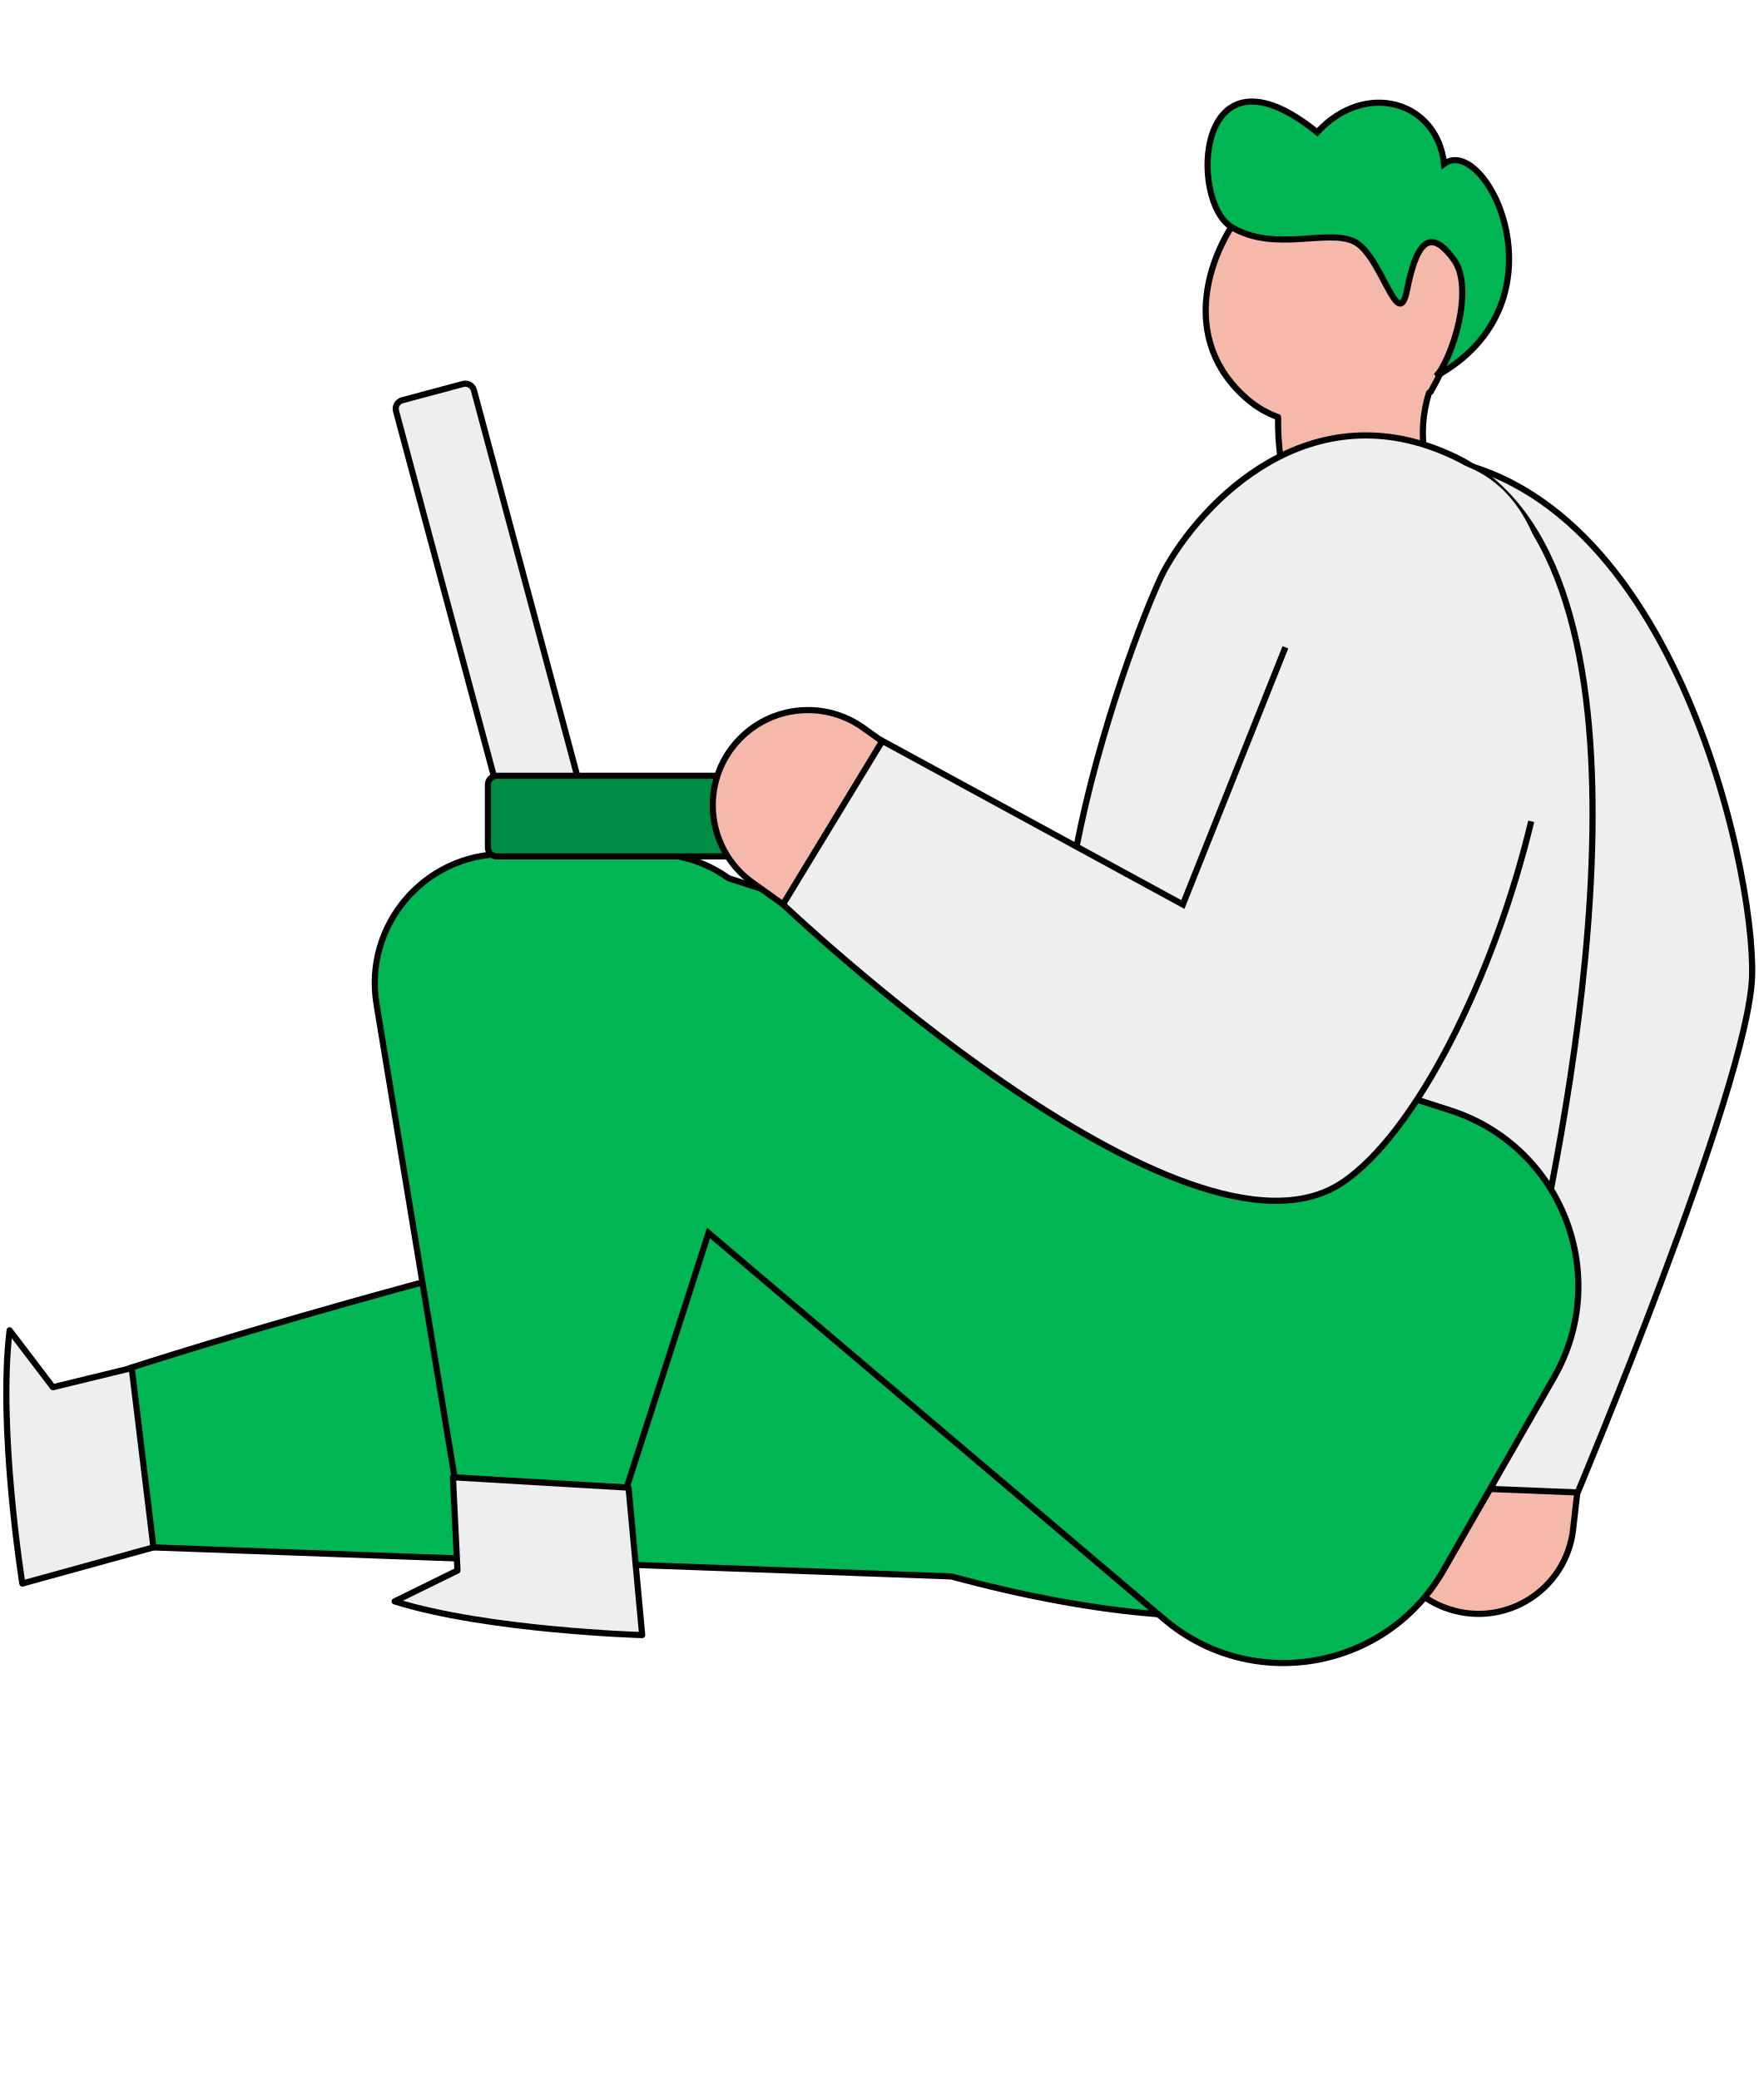
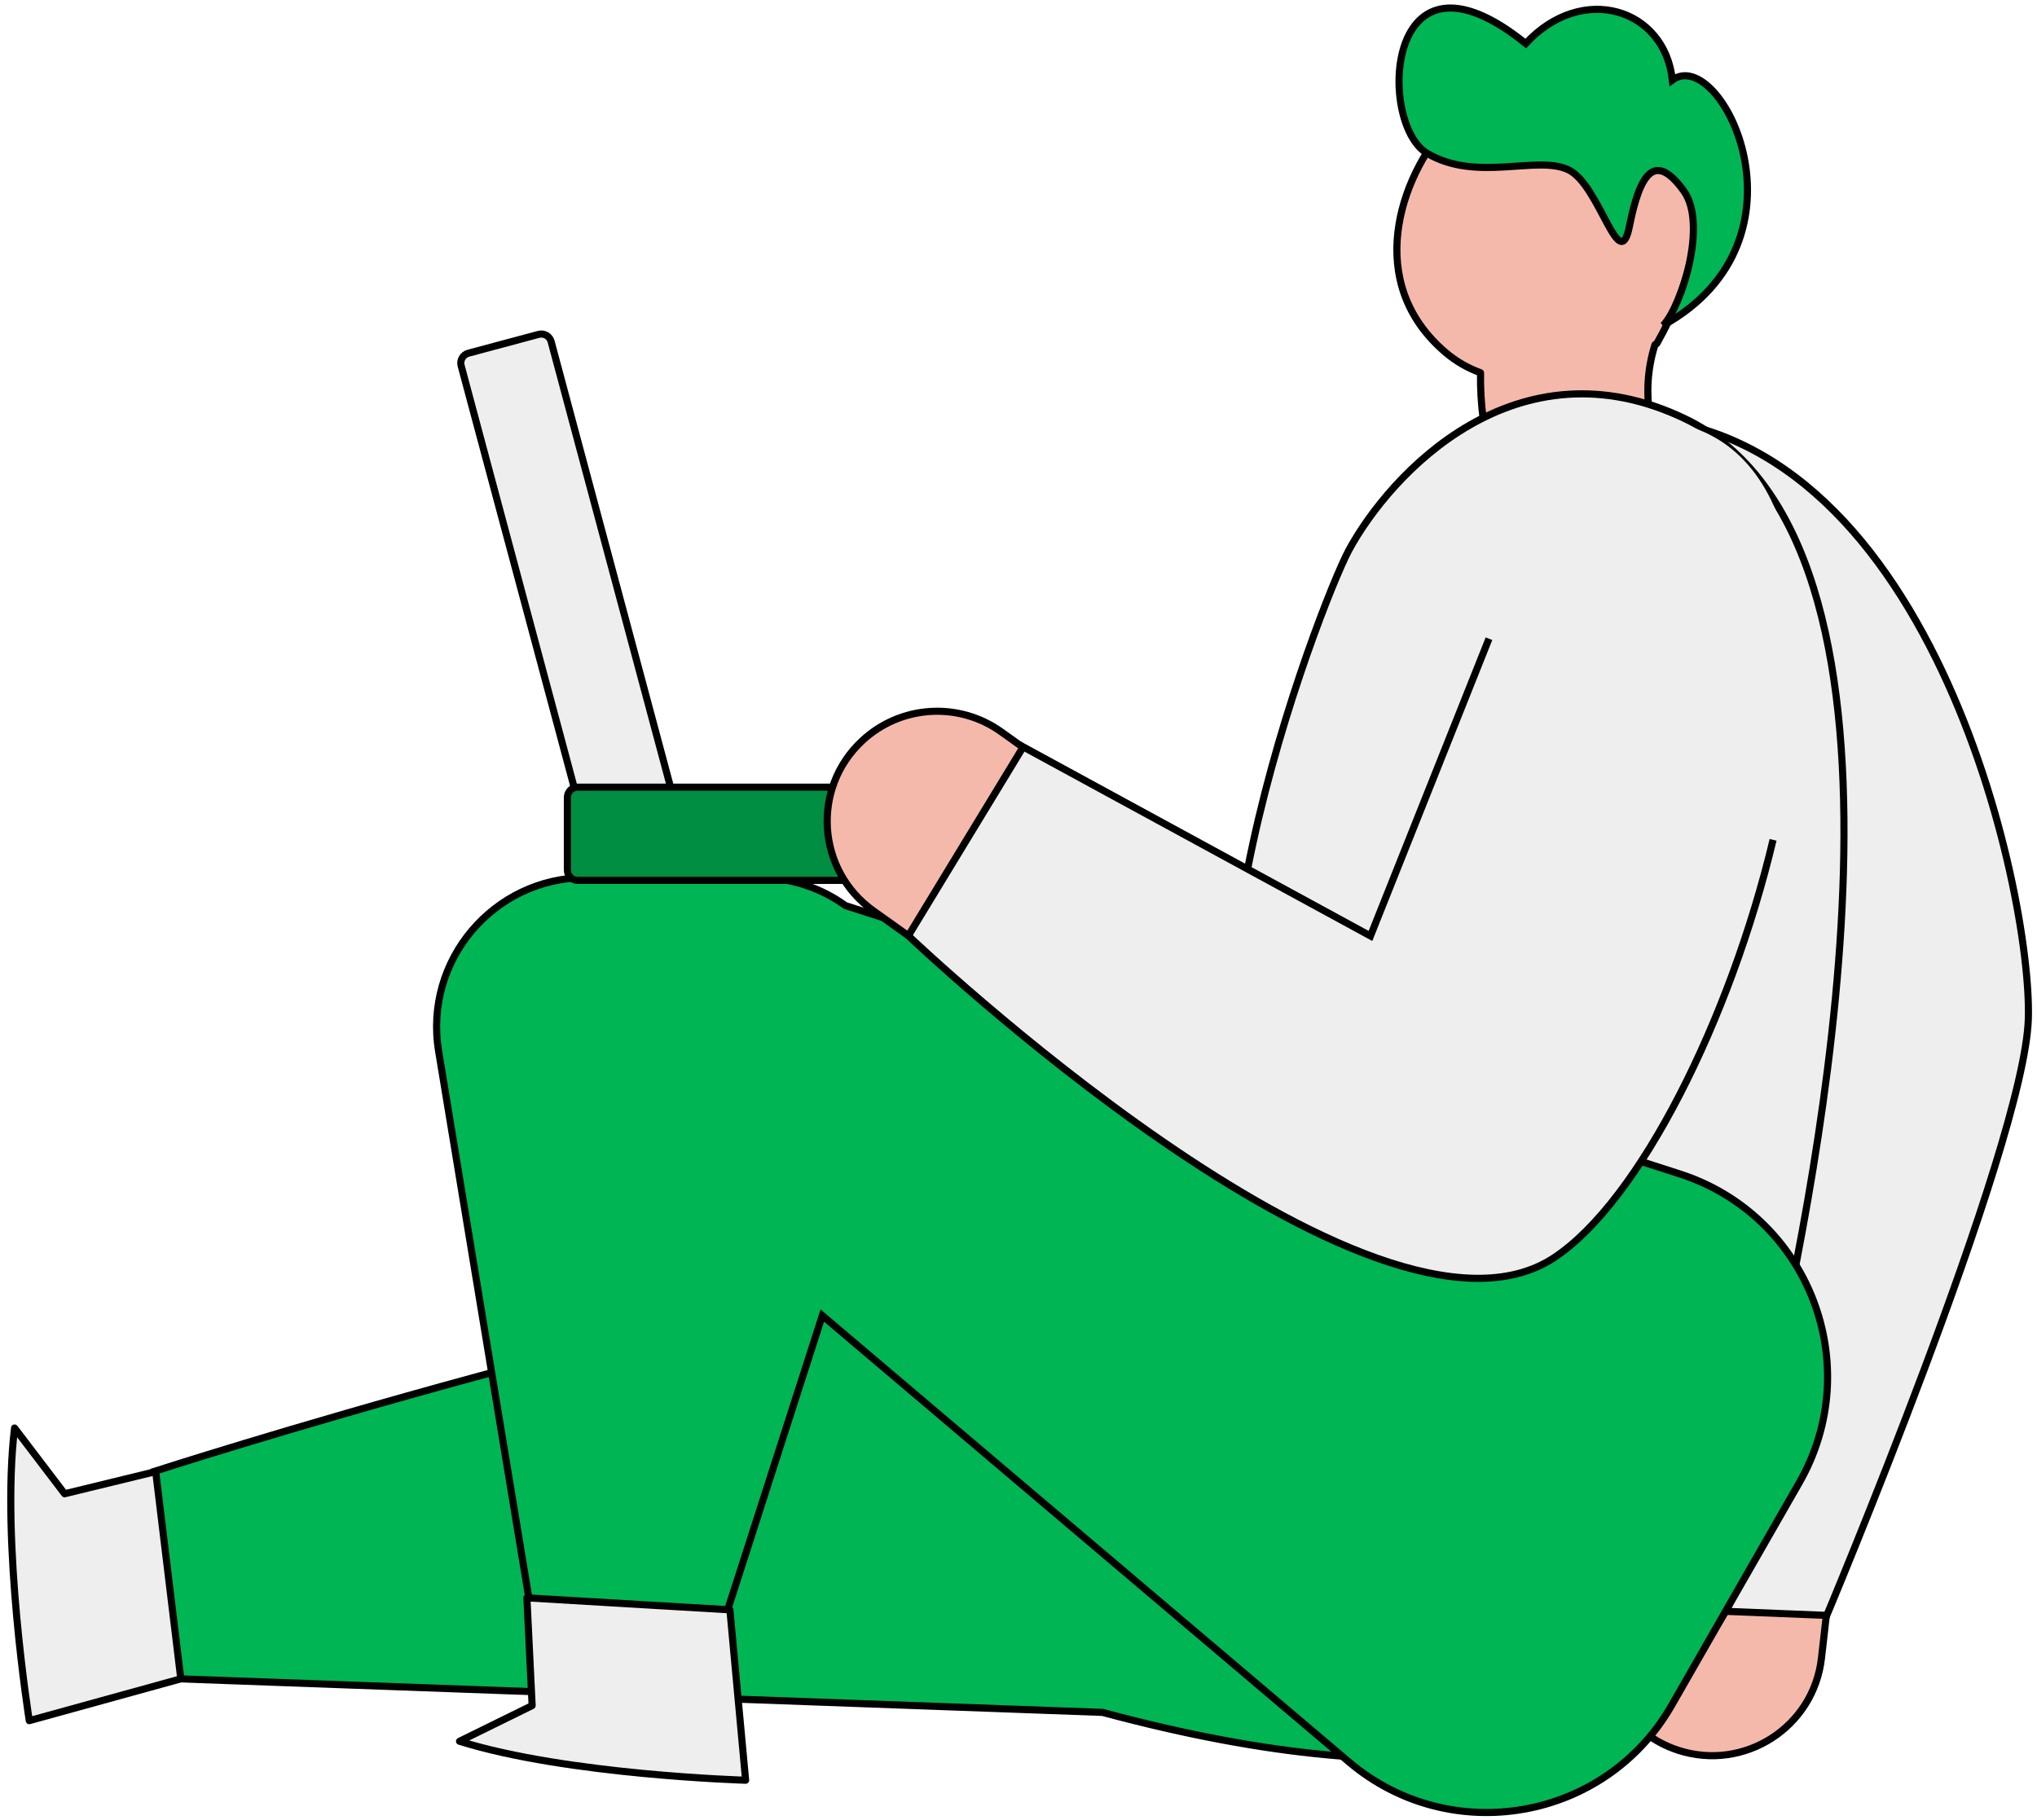
- <svg xmlns="http://www.w3.org/2000/svg" viewBox="0 0 401 473" fill="none">
+ <svg xmlns="http://www.w3.org/2000/svg" viewBox="-0.681 21.515 400.781 358.104" fill="none">
  <path fill-rule="evenodd" clip-rule="evenodd" d="M290.611 94.861C288.169 93.97 285.842 92.668 283.72 90.859C267.696 77.208 274.567 56.612 284.264 45.889C293.962 35.167 353.284 39.444 325.299 89.118C325.181 89.189 325.061 89.26 324.939 89.332C321.81 99.288 324.449 107.827 327.615 118.072C328.906 122.251 330.285 126.714 331.396 131.672L301.716 129.546C293.558 118.468 290.466 107.302 290.611 94.861Z" fill="#F5B9AB" />
  <path d="M283.72 90.859L283.266 91.392L283.72 90.859ZM290.611 94.861L290.851 94.204C291.13 94.306 291.314 94.573 291.311 94.87L290.611 94.861ZM284.264 45.889L284.783 46.359L284.264 45.889ZM325.299 89.118L325.909 89.461C325.849 89.566 325.764 89.654 325.66 89.717L325.299 89.118ZM324.939 89.332L324.272 89.122C324.324 88.957 324.435 88.817 324.585 88.729L324.939 89.332ZM327.615 118.072L326.946 118.279L327.615 118.072ZM331.396 131.672L332.078 131.519C332.127 131.735 332.07 131.961 331.926 132.129C331.782 132.296 331.567 132.386 331.346 132.37L331.396 131.672ZM301.716 129.546L301.666 130.243C301.462 130.229 301.274 130.125 301.153 129.96L301.716 129.546ZM284.173 90.327C286.229 92.078 288.481 93.34 290.851 94.204L290.372 95.518C287.856 94.6 285.456 93.257 283.266 91.392L284.173 90.327ZM284.783 46.359C280.016 51.63 275.95 59.328 275.042 67.355C274.138 75.35 276.361 83.671 284.173 90.327L283.266 91.392C275.055 84.396 272.702 75.594 273.652 67.198C274.598 58.833 278.816 50.872 283.746 45.42L284.783 46.359ZM324.69 88.774C331.639 76.439 333.097 67.046 331.378 60.066C329.664 53.105 324.752 48.393 318.613 45.487C312.465 42.577 305.134 41.507 298.738 41.833C295.543 41.996 292.602 42.507 290.176 43.296C287.737 44.09 285.88 45.146 284.783 46.359L283.746 45.42C285.073 43.952 287.191 42.797 289.743 41.966C292.308 41.131 295.374 40.604 298.667 40.436C305.246 40.101 312.815 41.195 319.212 44.223C325.618 47.255 330.895 52.255 332.736 59.732C334.573 67.19 332.952 76.959 325.909 89.461L324.69 88.774ZM324.585 88.729C324.705 88.658 324.823 88.588 324.939 88.519L325.66 89.717C325.54 89.789 325.418 89.862 325.293 89.935L324.585 88.729ZM326.946 118.279C323.79 108.063 321.068 99.316 324.272 89.122L325.606 89.542C322.552 99.259 325.108 107.591 328.283 117.866L326.946 118.279ZM330.713 131.825C329.609 126.898 328.238 122.46 326.946 118.279L328.283 117.866C329.573 122.042 330.96 126.53 332.078 131.519L330.713 131.825ZM301.766 128.848L331.446 130.975L331.346 132.37L301.666 130.243L301.766 128.848ZM291.311 94.87C291.167 107.17 294.218 118.185 302.279 129.131L301.153 129.96C292.899 118.752 289.764 107.435 289.912 94.853L291.311 94.87Z" fill="black" />
  <path d="M330.624 59.12C335.268 65.582 330.266 81.541 326.575 85.532C357.158 68.563 337.796 30.276 328.36 37.258C326.822 23.103 310.58 18.108 299.507 30.08C271.747 7.662 270.286 45.862 280.085 51.671C289.883 57.48 301.771 51.948 307.94 54.944C314.11 57.939 317.917 76.085 319.915 66.014C321.914 55.943 324.818 51.044 330.624 59.12Z" stroke="black" stroke-width="1.399" style="fill: rgb(0, 181, 83);" />
  <path d="M358.072 340.989L315.023 337.865L325.383 221.989C325.383 221.989 275.437 103.63 318.312 103.63C378.893 103.63 399.151 196.966 398.396 221.989C397.64 247.012 358.072 340.989 358.072 340.989Z" fill="#EEEEEE" stroke="black" stroke-width="1.399" />
  <path d="M314.697 342.877L315.299 337.645L358.651 339.387L357.695 347.795C356.15 361.389 342.534 370.155 329.519 365.935C319.72 362.757 313.52 353.111 314.697 342.877Z" fill="#F5B9AB" stroke="black" stroke-width="1.399" stroke-linejoin="round" />
  <path d="M252.211 257.602C224.208 230.451 259.008 140.516 264.684 129.813C272.947 114.561 297.75 88.028 330.852 103.912C380.909 127.932 358.035 246.78 349.037 287.978L252.211 257.602Z" fill="#EEEEEE" stroke="black" stroke-width="1.399" />
  <path d="M34.154 351.857L29.642 311.065C29.642 311.065 134.411 277.111 220.758 264.371L339.316 274.612C357.125 316.696 348.342 394.038 216.256 358.481L34.154 351.857Z" stroke="black" stroke-width="1.399" style="fill: rgb(0, 181, 83);" />
  <path fill-rule="evenodd" clip-rule="evenodd" d="M161.109 280.389L142.494 338.285L103.438 336.377L85.617 228.371C82.665 210.479 96.469 194.21 114.603 194.21L138.767 194.21L140.436 191.601L148.548 194.21C155.031 194.218 160.901 196.281 165.658 199.714L329.786 252.51C355.168 260.675 366.585 290.144 353.327 313.278L328.219 357.092C315.186 379.835 284.714 385.179 264.72 368.228L161.109 280.389Z" style="fill: rgb(0, 181, 83);" />
  <path d="M161.109 280.389L161.561 279.855L160.763 279.179L160.443 280.175L161.109 280.389ZM142.494 338.285L142.46 338.983L142.996 339.009L143.16 338.499L142.494 338.285ZM103.438 336.377L102.747 336.49L102.839 337.048L103.403 337.075L103.438 336.377ZM85.617 228.371L86.307 228.257L85.617 228.371ZM114.603 194.21V194.91V194.21ZM138.767 194.21V194.91H139.15L139.356 194.587L138.767 194.21ZM140.436 191.601L140.651 190.935L140.138 190.77L139.847 191.224L140.436 191.601ZM148.548 194.21L148.334 194.876L148.438 194.91L148.547 194.91L148.548 194.21ZM165.658 199.714L165.249 200.281L165.339 200.346L165.444 200.38L165.658 199.714ZM329.786 252.51L330 251.844L329.786 252.51ZM353.327 313.278L353.934 313.626L353.327 313.278ZM328.219 357.092L327.612 356.744L328.219 357.092ZM264.72 368.228L265.172 367.694L264.72 368.228ZM160.443 280.175L141.828 338.07L143.16 338.499L161.775 280.603L160.443 280.175ZM142.528 337.586L103.472 335.678L103.403 337.075L142.46 338.983L142.528 337.586ZM104.128 336.263L86.307 228.257L84.927 228.485L102.747 336.49L104.128 336.263ZM86.307 228.257C83.425 210.791 96.9 194.91 114.603 194.91L114.603 193.511C96.037 193.511 81.904 210.166 84.927 228.485L86.307 228.257ZM114.603 194.91L138.767 194.91V193.511L114.603 193.511V194.91ZM139.356 194.587L141.026 191.978L139.847 191.224L138.178 193.833L139.356 194.587ZM140.222 192.267L148.334 194.876L148.762 193.544L140.651 190.935L140.222 192.267ZM148.547 194.91C154.879 194.917 160.606 196.931 165.249 200.281L166.068 199.147C161.195 195.631 155.183 193.519 148.549 193.511L148.547 194.91ZM165.444 200.38L329.571 253.176L330 251.844L165.873 199.048L165.444 200.38ZM329.571 253.176C354.53 261.204 365.757 290.182 352.72 312.931L353.934 313.626C367.412 290.106 355.806 260.145 330 251.844L329.571 253.176ZM352.72 312.931L327.612 356.744L328.826 357.44L353.934 313.626L352.72 312.931ZM327.612 356.744C314.796 379.108 284.833 384.363 265.172 367.694L264.267 368.761C284.595 385.995 315.575 380.562 328.826 357.44L327.612 356.744ZM265.172 367.694L161.561 279.855L160.657 280.923L264.267 368.761L265.172 367.694Z" fill="black" />
  <path d="M102.988 335.936L142.926 338.298L146.022 371.825C146.022 371.825 110.986 370.809 89.732 364.161L104.018 357.14L102.988 335.936Z" fill="#EEEEEE" stroke="black" stroke-width="1.399" stroke-linejoin="round" />
  <rect width="97.773" height="18.332" rx="2.009" transform="matrix(0.258819, 0.965926, 0.965926, -0.258819, 89.5281, 91.5376)" fill="#EEEEEE" stroke="black" stroke-width="1.399" />
  <rect width="97.773" height="18.332" rx="2.009" transform="matrix(-1, 0, 0, 1, 208.723, 176.418)" stroke="black" stroke-width="1.399" style="fill: rgb(0, 142, 66);" />
  <path d="M29.952 311.095L34.892 351.877L5.081 360.105C5.081 360.105 -0.536 324.966 2.186 302.521L12.031 315.456L29.952 311.095Z" fill="#EEEEEE" stroke="black" stroke-width="1.399" stroke-linejoin="round" />
  <path d="M177.994 205.615L200.366 168.338L268.96 205.689C265.815 162.582 295.402 100.546 326.471 104.325C380.976 110.953 340.821 245.301 305.116 268.983C269.41 292.664 177.994 205.615 177.994 205.615Z" fill="#EEEEEE" />
  <path d="M348.174 186.777C339.738 222.124 321.933 257.829 305.116 268.983C269.41 292.664 177.994 205.615 177.994 205.615L200.366 168.338L268.96 205.689L292.274 147.2" stroke="black" stroke-width="1.399" />
  <path d="M196.293 165.51L200.578 168.573L178.038 205.645L171.148 200.734C160.007 192.792 158.94 176.633 168.941 167.296C176.471 160.266 187.913 159.519 196.293 165.51Z" fill="#F5B9AB" stroke="black" stroke-width="1.399" stroke-linejoin="round" />
</svg>
